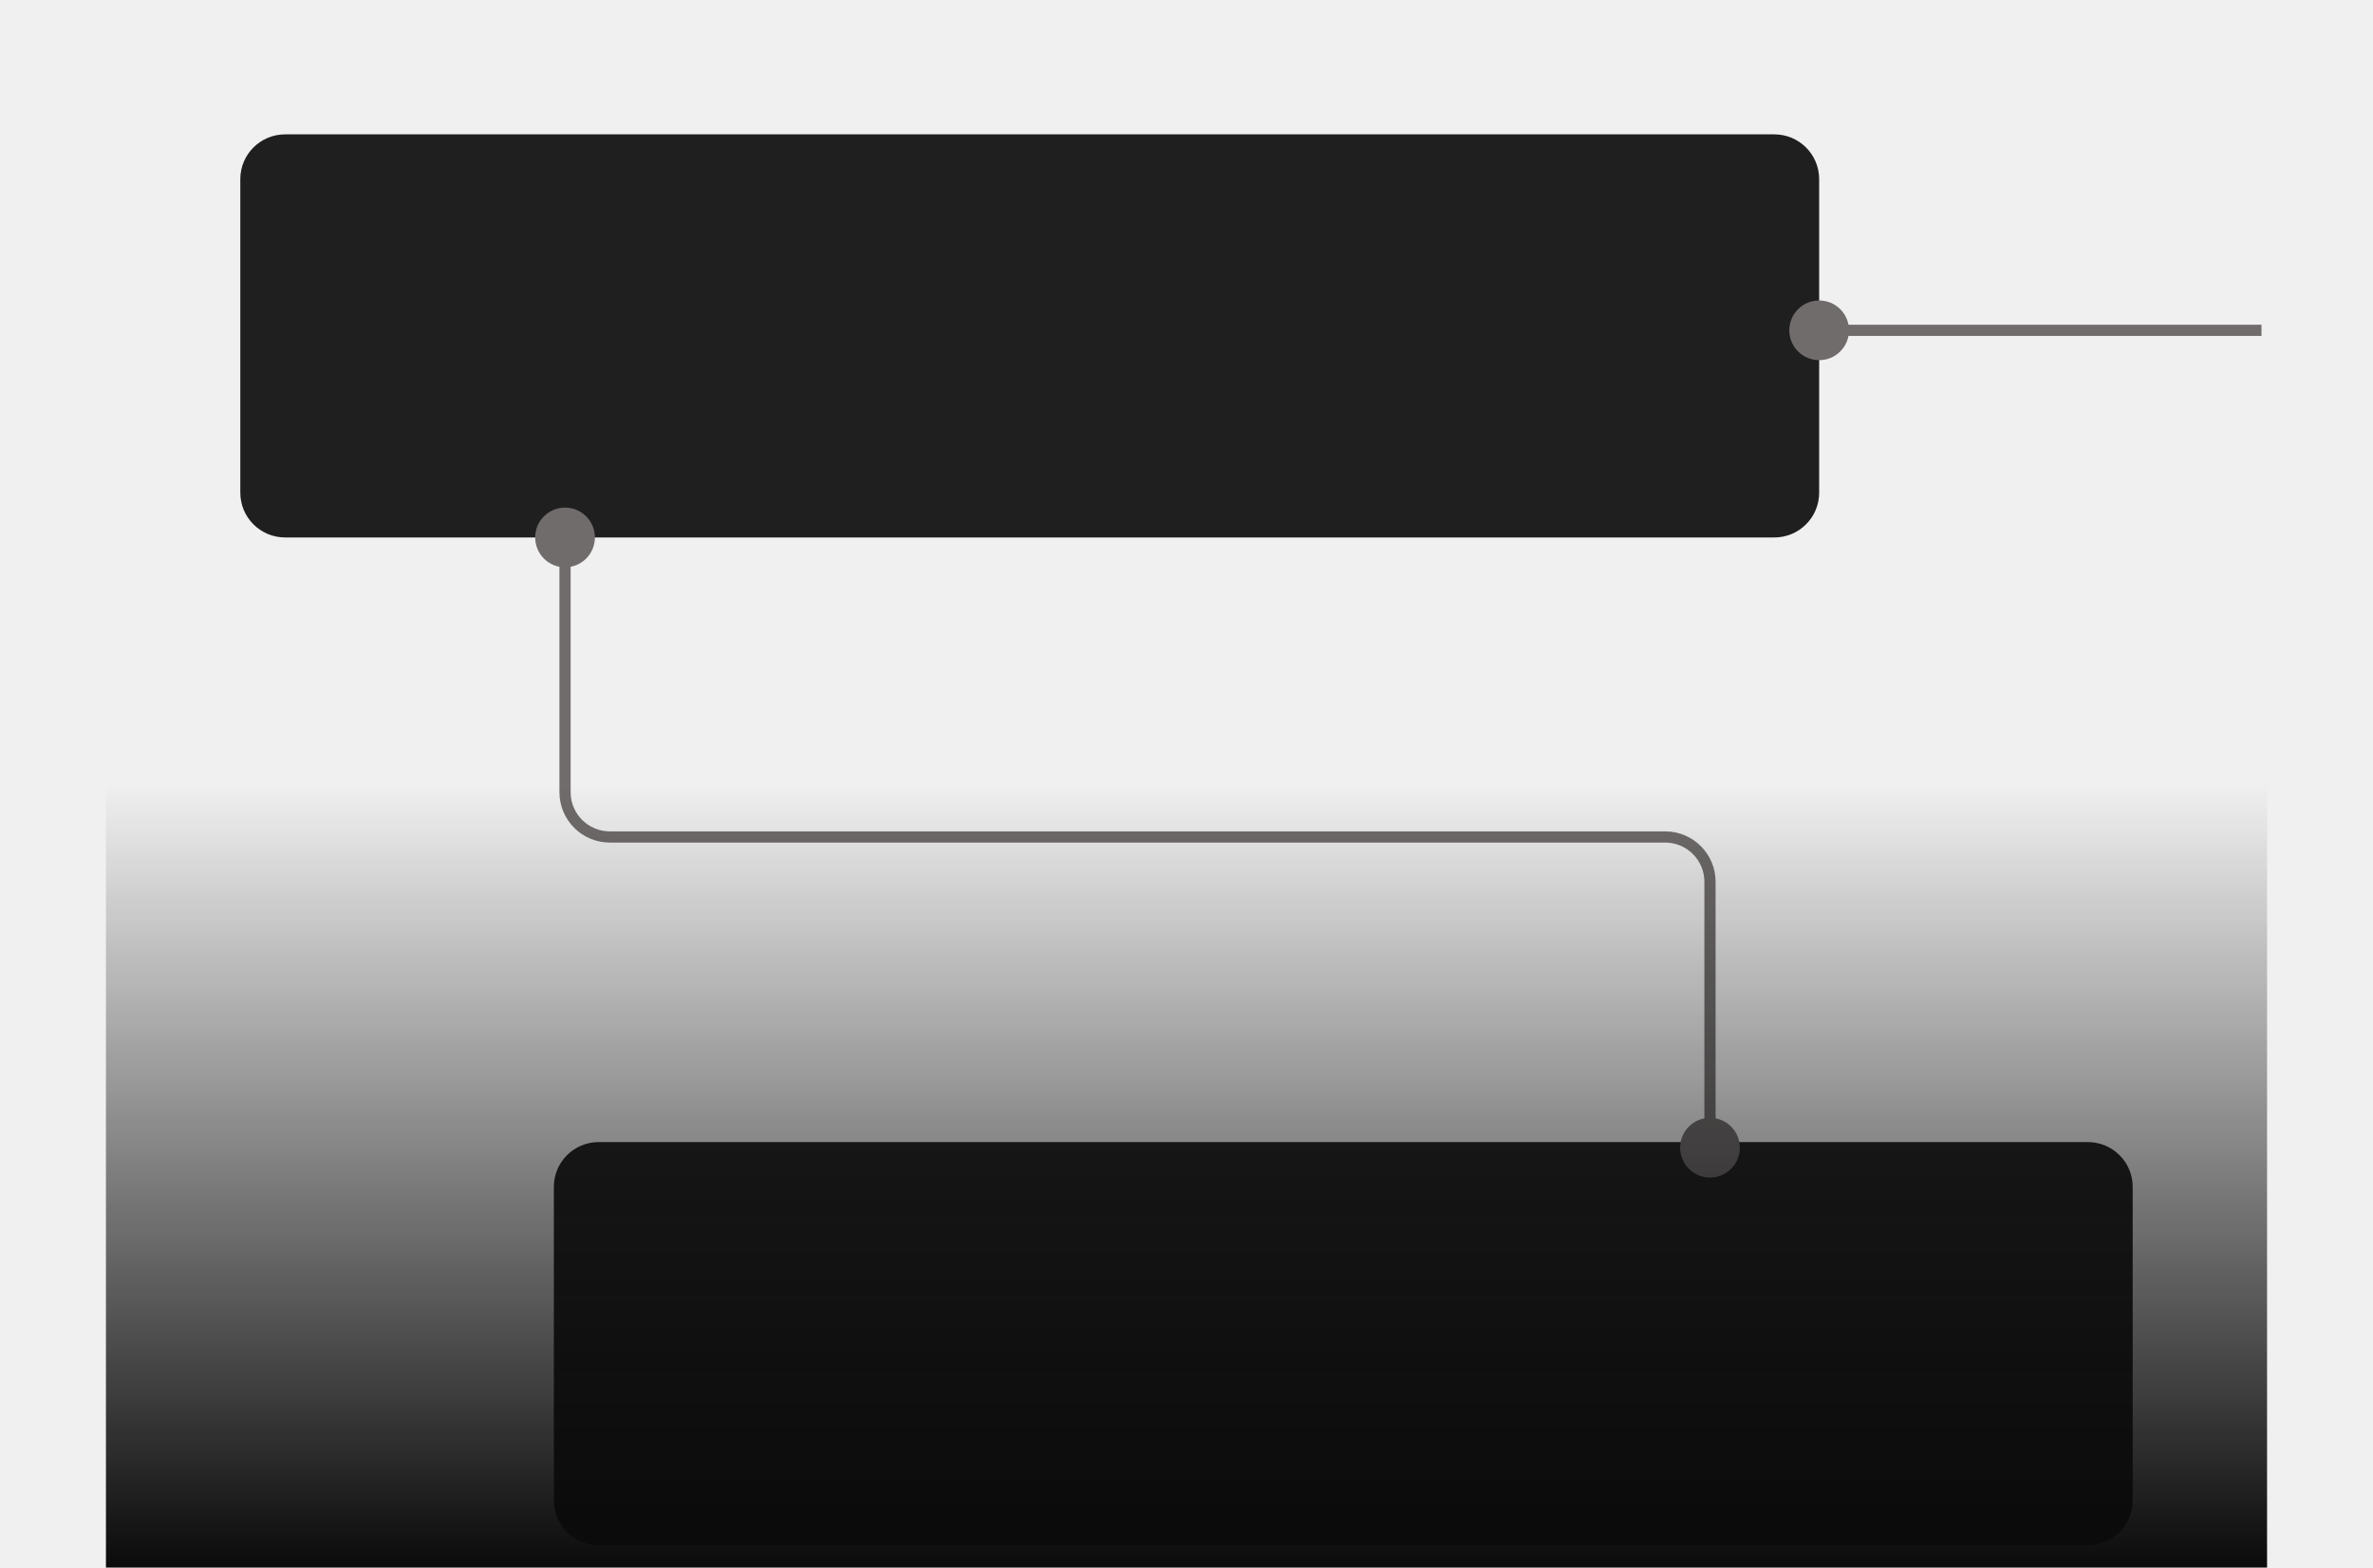
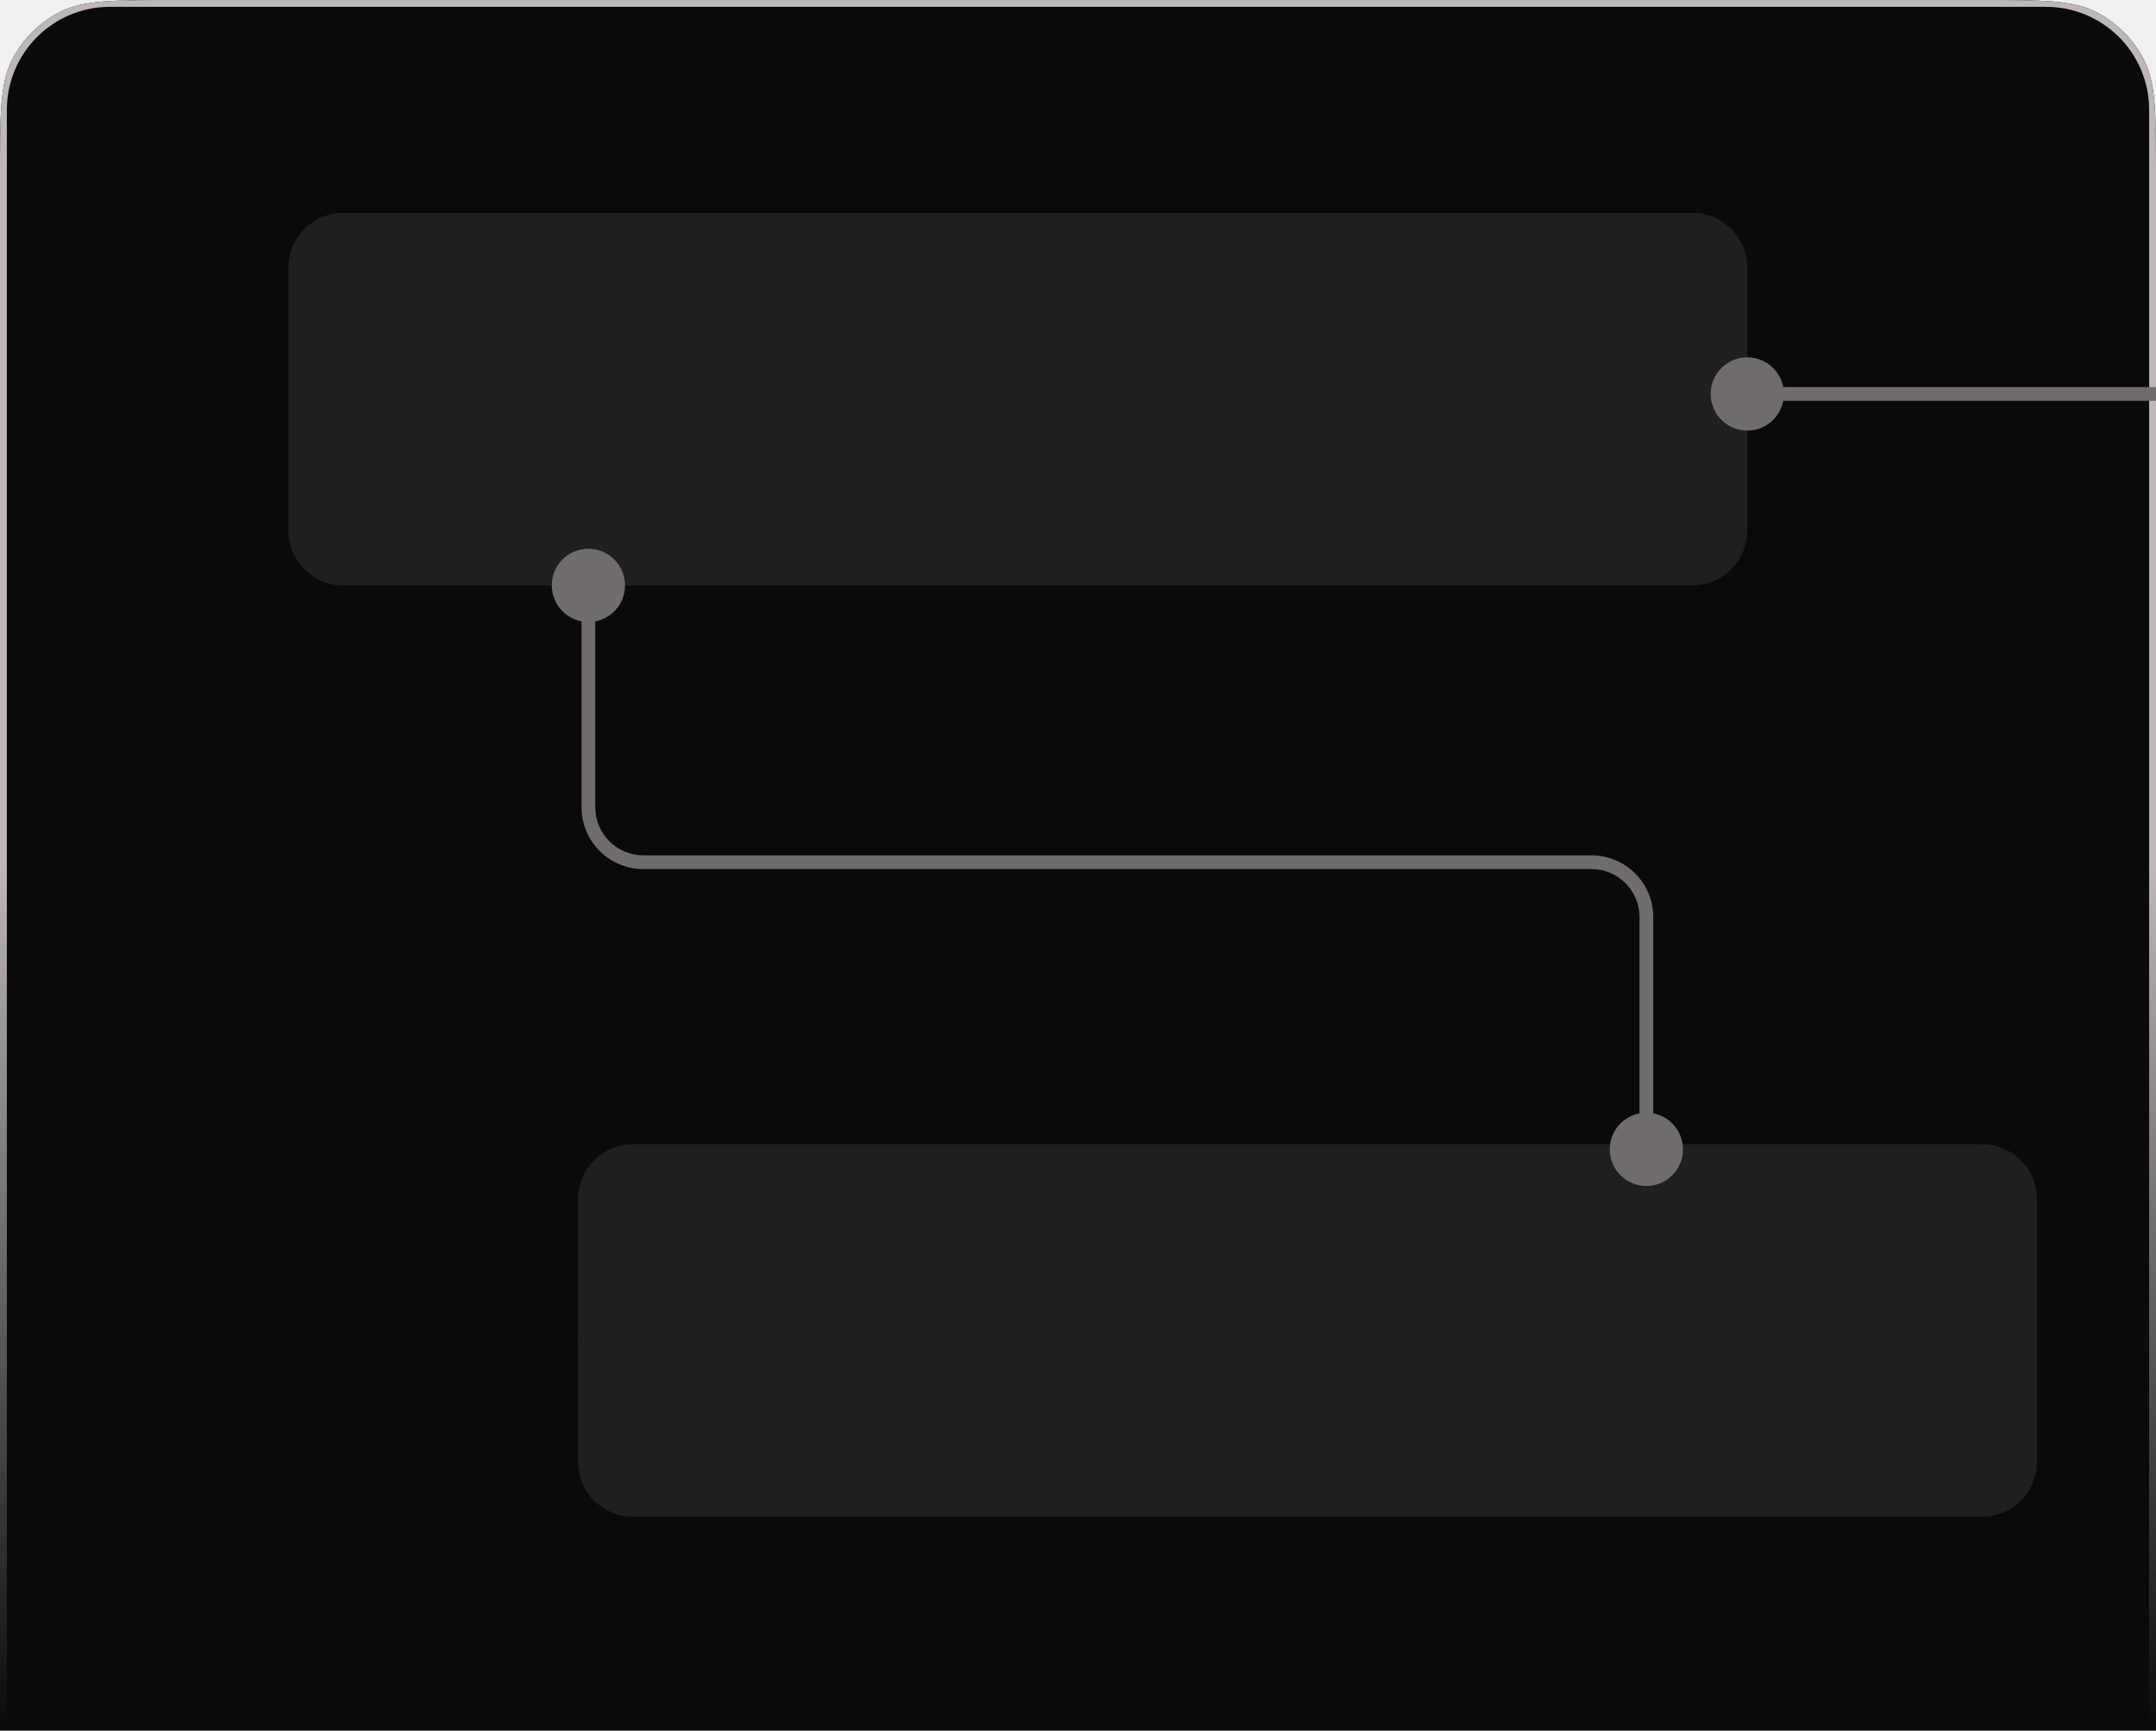
- <svg xmlns="http://www.w3.org/2000/svg" width="386" height="255" viewBox="0 0 386 280" fill="none">
-   <rect x="24" y="24" width="282" height="72" rx="8" fill="#1F1F1F" />
-   <rect x="80" y="204" width="282" height="72" rx="8" fill="#1F1F1F" />
-   <path d="M76.667 96C76.667 98.945 79.055 101.333 82 101.333C84.945 101.333 87.333 98.945 87.333 96C87.333 93.055 84.945 90.667 82 90.667C79.055 90.667 76.667 93.055 76.667 96ZM281.167 205C281.167 207.946 283.554 210.333 286.5 210.333C289.446 210.333 291.833 207.946 291.833 205C291.833 202.054 289.446 199.667 286.5 199.667C283.554 199.667 281.167 202.054 281.167 205ZM82 96H81V141.5H82H83V96H82ZM90 149.5V150.5H278.5V149.5V148.5H90V149.5ZM286.5 157.5H285.5V205H286.5H287.5V157.5H286.5ZM278.5 149.5V150.5C282.366 150.5 285.5 153.634 285.5 157.5H286.5H287.5C287.5 152.529 283.471 148.5 278.5 148.5V149.5ZM82 141.5H81C81 146.471 85.029 150.5 90 150.5V149.5V148.5C86.134 148.5 83 145.366 83 141.5H82Z" fill="#706C6C" />
-   <path d="M0 25.6C0 16.639 0 12.159 1.744 8.736C3.278 5.726 5.726 3.278 8.736 1.744C12.159 0 16.639 0 25.6 0H360.4C369.361 0 373.841 0 377.264 1.744C380.274 3.278 382.722 5.726 384.256 8.736C386 12.159 386 16.639 386 25.6V280H0V25.6Z" fill="url(#paint0_linear_431_370)" />
-   <path d="M300.667 59C300.667 61.946 303.054 64.333 306 64.333C308.946 64.333 311.333 61.946 311.333 59C311.333 56.054 308.946 53.667 306 53.667C303.054 53.667 300.667 56.054 300.667 59ZM306 59V60H385V59V58H306V59Z" fill="#706C6C" />
+ <svg xmlns="http://www.w3.org/2000/svg" width="314" height="252" viewBox="0 0 314 252" fill="none">
+   <g clip-path="url(#clip0_4015_13284)">
+     <mask id="path-1-inside-1_4015_13284" fill="white">
+       <path d="M0 25.6C0 16.639 0 12.159 1.744 8.736C3.278 5.726 5.726 3.278 8.736 1.744C12.159 0 16.639 0 25.6 0H288.4C297.361 0 301.841 0 305.264 1.744C308.274 3.278 310.722 5.726 312.256 8.736C314 12.159 314 16.639 314 25.6V252H0V25.6Z" />
+     </mask>
+     <path d="M0 25.6C0 16.639 0 12.159 1.744 8.736C3.278 5.726 5.726 3.278 8.736 1.744C12.159 0 16.639 0 25.6 0H288.4C297.361 0 301.841 0 305.264 1.744C308.274 3.278 310.722 5.726 312.256 8.736C314 12.159 314 16.639 314 25.6V252H0V25.6Z" fill="#0A0A0A" />
+     <path d="M-1 16C-1 6.611 6.611 -1 16 -1H298C307.389 -1 315 6.611 315 16H313C313 7.716 306.284 1 298 1H16C7.716 1 1 7.716 1 16H-1ZM314 252H0H314ZM-1 252V16C-1 6.611 6.611 -1 16 -1V1C7.716 1 1 7.716 1 16V252H-1ZM298 -1C307.389 -1 315 6.611 315 16V252H313V16C313 7.716 306.284 1 298 1V-1Z" fill="#BDB7B7" mask="url(#path-1-inside-1_4015_13284)" />
+     <path d="M0 25.6C0 16.639 0 12.159 1.744 8.736C3.278 5.726 5.726 3.278 8.736 1.744C12.159 0 16.639 0 25.6 0H288.4C297.361 0 301.841 0 305.264 1.744C308.274 3.278 310.722 5.726 312.256 8.736C314 12.159 314 16.639 314 25.6V252H0V25.6Z" fill="url(#paint0_linear_4015_13284)" />
+     <rect x="42" y="31" width="212.476" height="54.249" rx="8" fill="#1F1F1F" />
+     <rect x="84.195" y="166.623" width="212.476" height="54.249" rx="8" fill="#1F1F1F" />
+     <path d="M80.362 85.248C80.362 88.194 82.75 90.581 85.695 90.581C88.641 90.581 91.029 88.194 91.029 85.248C91.029 82.302 88.641 79.915 85.695 79.915C82.75 79.915 80.362 82.302 80.362 85.248ZM234.445 167.375C234.445 170.321 236.833 172.709 239.778 172.709C242.724 172.709 245.111 170.321 245.111 167.375C245.111 164.43 242.724 162.042 239.778 162.042C236.833 162.042 234.445 164.43 234.445 167.375ZM85.695 85.248H84.695V117.558H85.695H86.695V85.248H85.695ZM93.695 125.558V126.558H231.778V125.558V124.558H93.695V125.558ZM239.778 133.558H238.778V167.375H239.778H240.778V133.558H239.778ZM231.778 125.558V126.558C235.644 126.558 238.778 129.692 238.778 133.558H239.778H240.778C240.778 128.588 236.749 124.558 231.778 124.558V125.558ZM85.695 117.558H84.695C84.695 122.529 88.725 126.558 93.695 126.558V125.558V124.558C89.829 124.558 86.695 121.424 86.695 117.558H85.695Z" fill="#706C6C" />
+     <path d="M249.143 57.371C249.143 60.317 251.531 62.704 254.477 62.704C257.422 62.704 259.81 60.317 259.81 57.371C259.81 54.426 257.422 52.038 254.477 52.038C251.531 52.038 249.143 54.426 249.143 57.371ZM254.477 57.371V58.371H314V57.371V56.371H254.477V57.371Z" fill="#706C6C" />
+   </g>
  <defs>
-     <linearGradient id="paint0_linear_431_370" x1="193" y1="280" x2="193" y2="140" gradientUnits="userSpaceOnUse">
+     <linearGradient id="paint0_linear_4015_13284" x1="157" y1="252" x2="157" y2="126" gradientUnits="userSpaceOnUse">
      <stop stop-color="#0A0A0A" />
      <stop offset="1" stop-color="#0A0A0A" stop-opacity="0" />
    </linearGradient>
+     <clipPath id="clip0_4015_13284">
+       <rect width="314" height="252" fill="white" />
+     </clipPath>
  </defs>
</svg>
